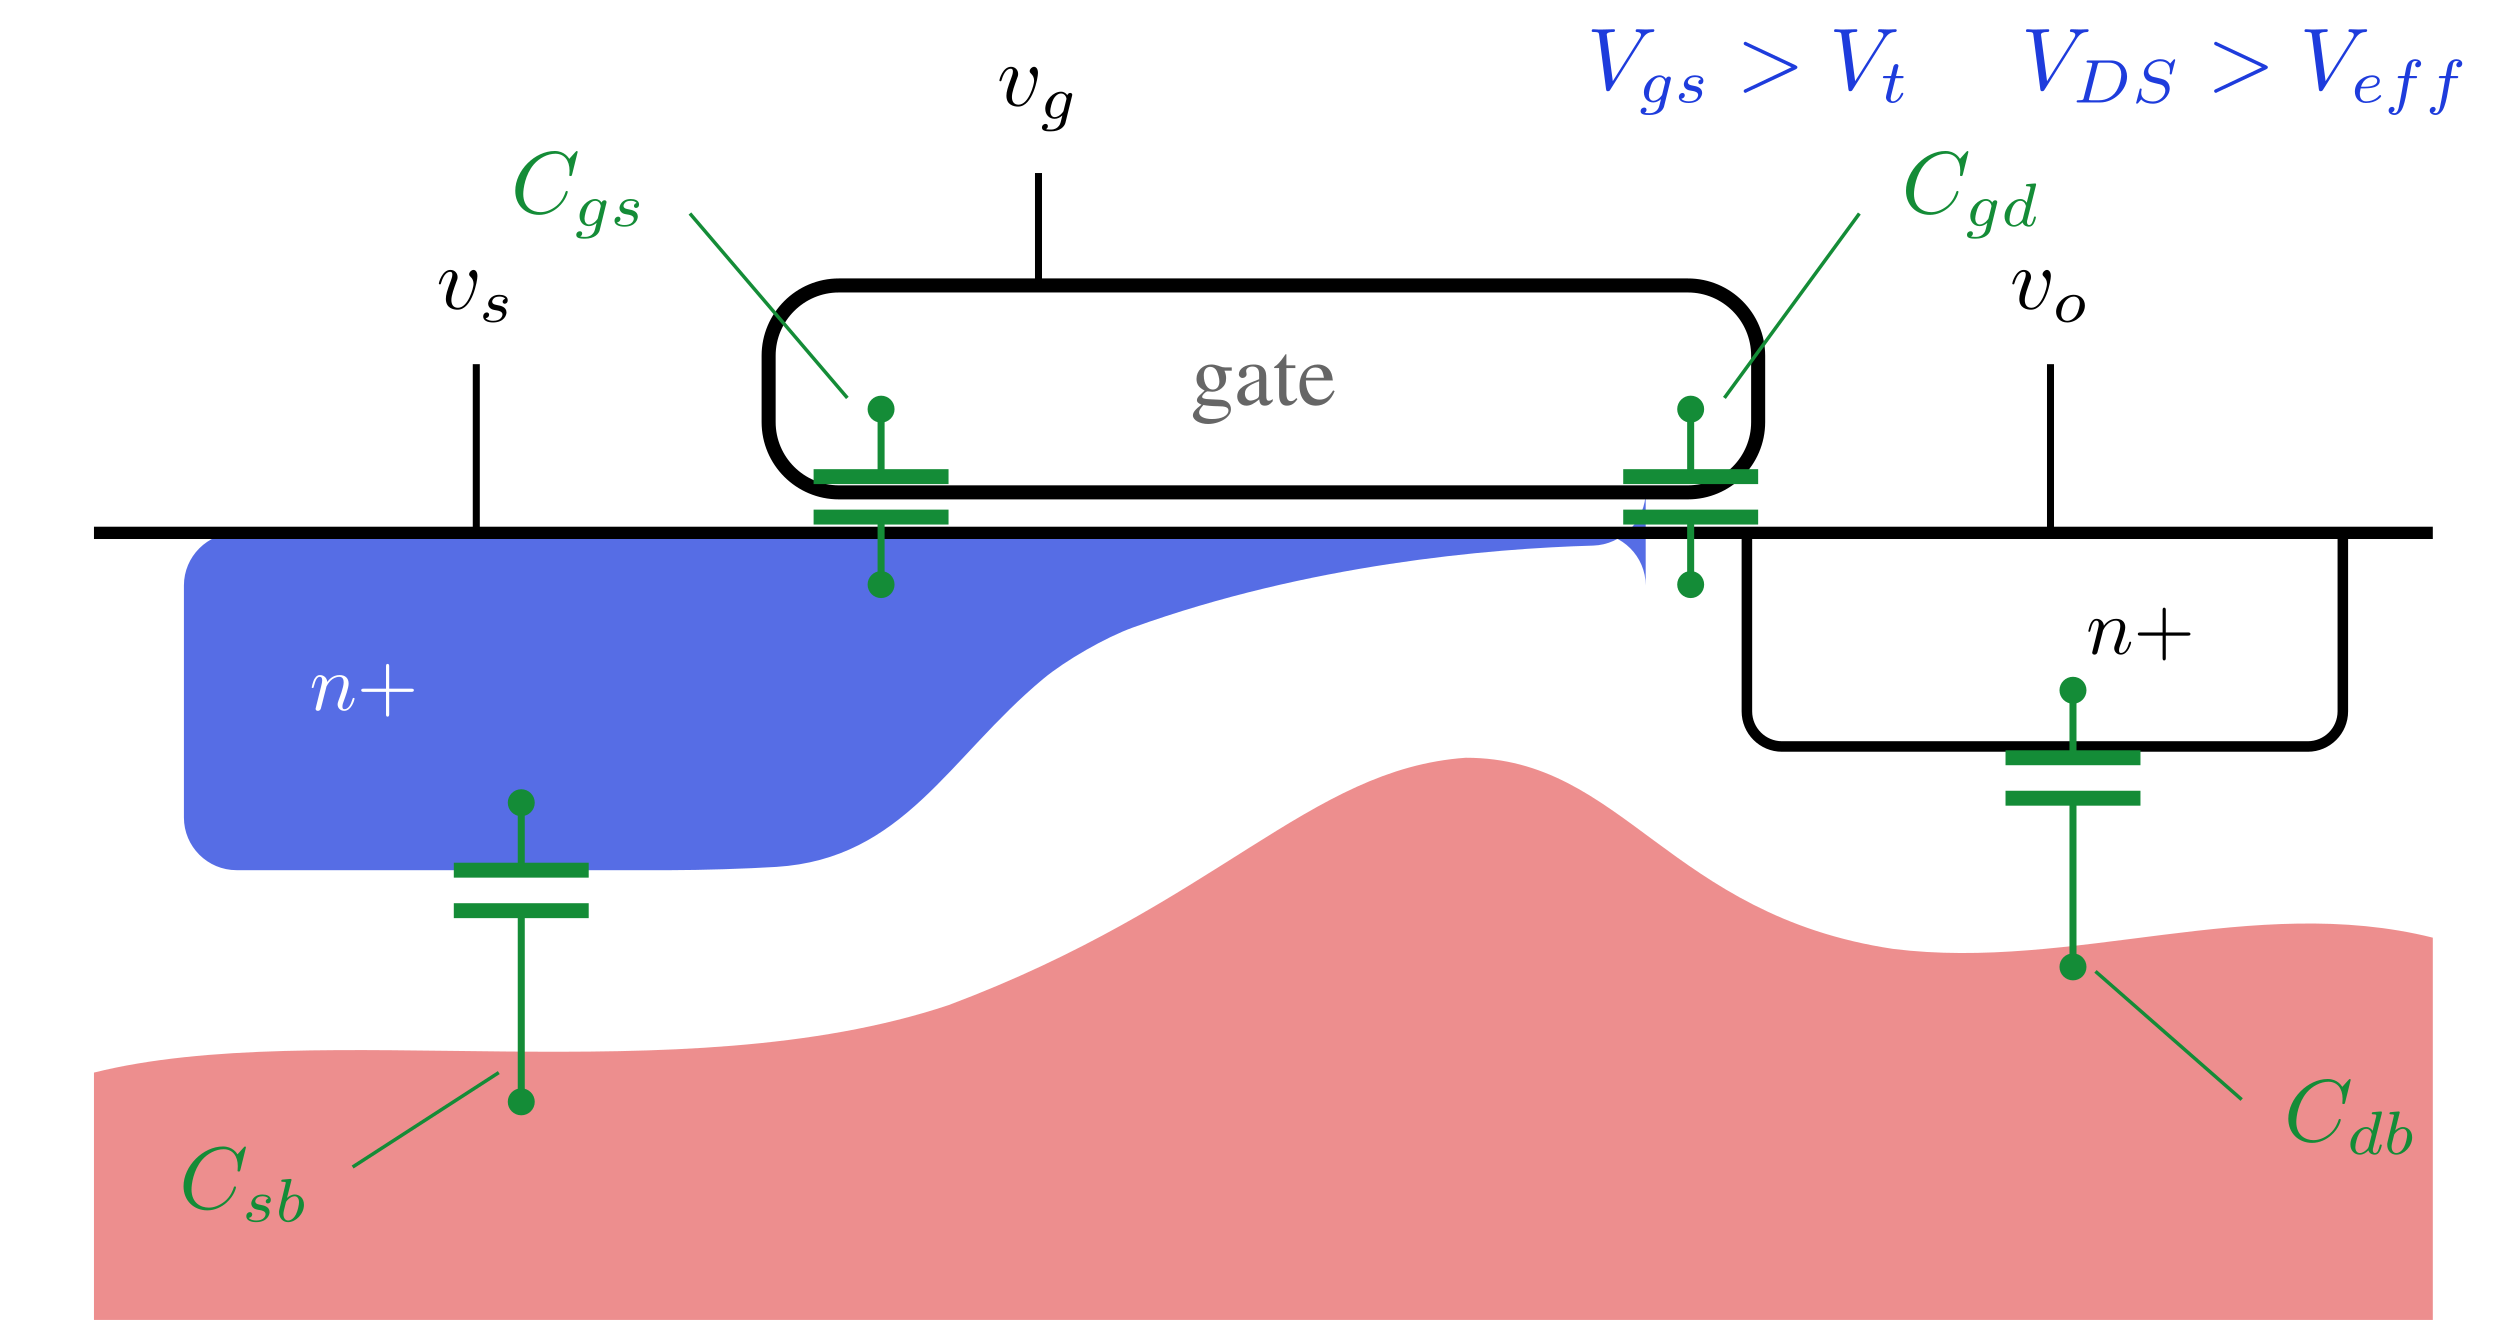
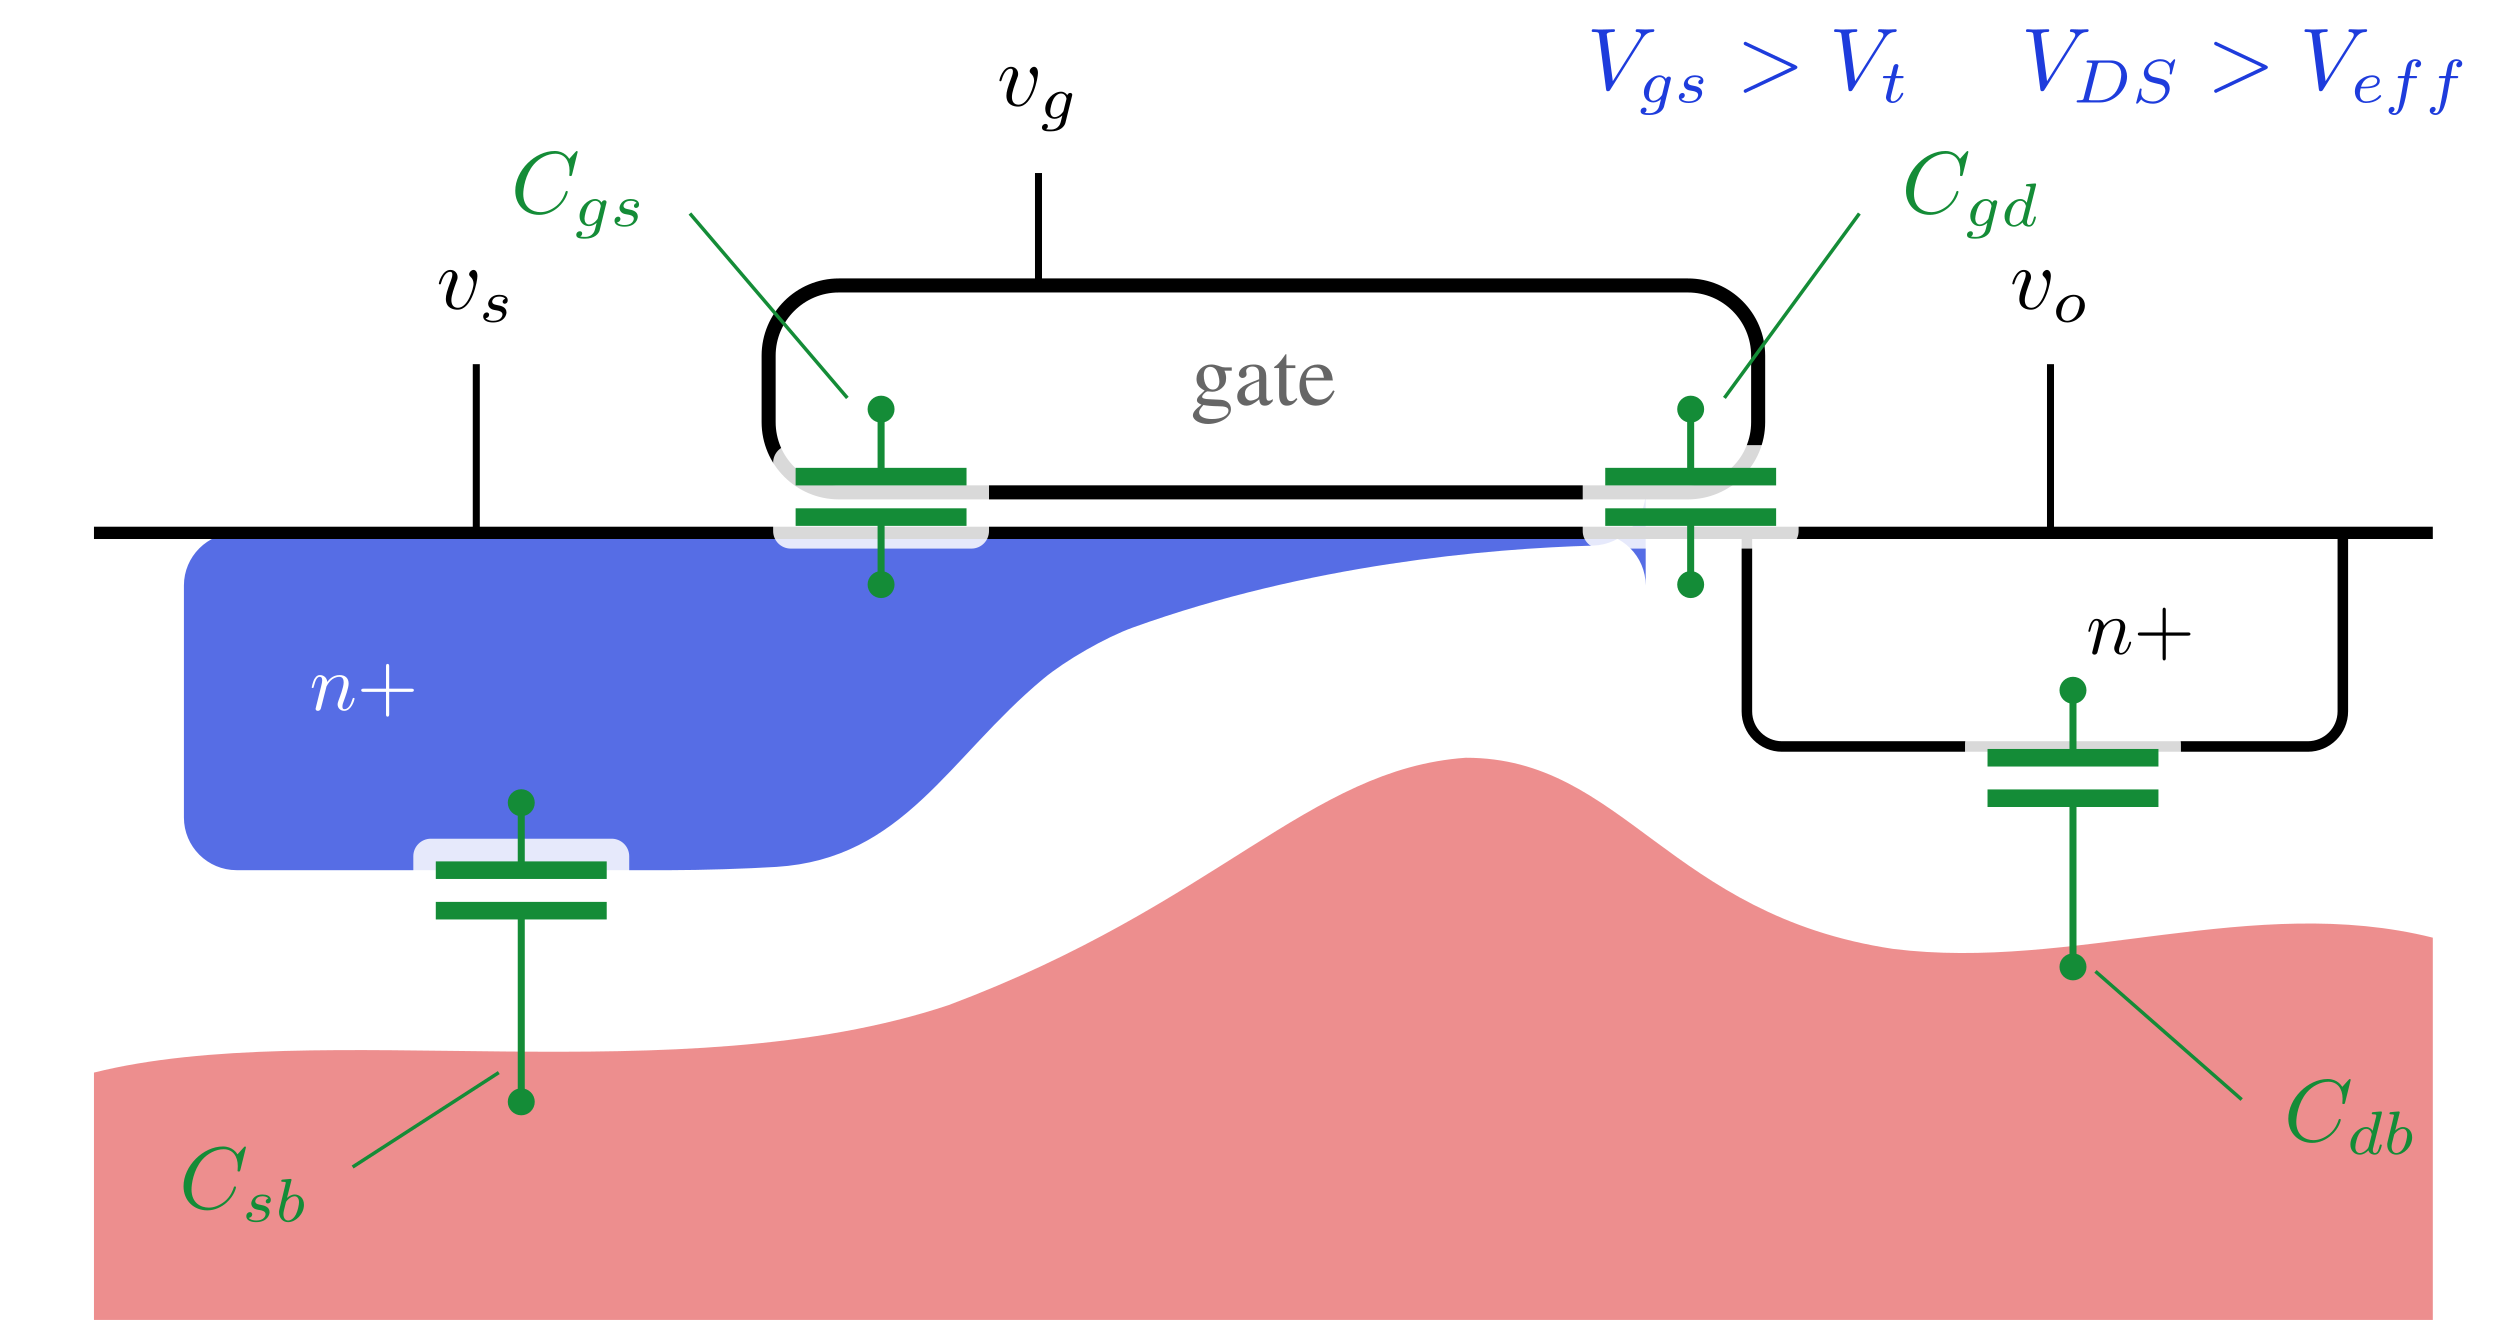
<svg xmlns="http://www.w3.org/2000/svg" xmlns:xlink="http://www.w3.org/1999/xlink" width="283.606pt" height="149.739pt" viewBox="0 0 283.606 149.739">
  <defs>
    <g>
      <g id="glyph-0-0">
        <path d="M 0.797 -0.531 C 0.766 -0.391 0.703 -0.188 0.703 -0.141 C 0.703 0.016 0.828 0.094 0.969 0.094 C 1.078 0.094 1.234 0.031 1.297 -0.156 C 1.312 -0.172 1.422 -0.594 1.469 -0.812 L 1.672 -1.625 C 1.719 -1.828 1.781 -2.016 1.828 -2.219 C 1.859 -2.375 1.922 -2.641 1.938 -2.672 C 2.078 -2.953 2.547 -3.766 3.406 -3.766 C 3.797 -3.766 3.891 -3.438 3.891 -3.141 C 3.891 -2.578 3.438 -1.438 3.297 -1.047 C 3.219 -0.844 3.203 -0.734 3.203 -0.641 C 3.203 -0.219 3.531 0.094 3.953 0.094 C 4.797 0.094 5.125 -1.203 5.125 -1.281 C 5.125 -1.375 5.047 -1.375 5.016 -1.375 C 4.922 -1.375 4.922 -1.344 4.875 -1.203 C 4.703 -0.594 4.406 -0.094 3.969 -0.094 C 3.812 -0.094 3.75 -0.188 3.75 -0.391 C 3.75 -0.625 3.828 -0.828 3.906 -1.031 C 4.078 -1.5 4.453 -2.5 4.453 -3 C 4.453 -3.609 4.078 -3.969 3.422 -3.969 C 2.625 -3.969 2.172 -3.391 2.031 -3.188 C 1.984 -3.688 1.609 -3.969 1.203 -3.969 C 0.797 -3.969 0.625 -3.609 0.531 -3.453 C 0.391 -3.141 0.266 -2.625 0.266 -2.578 C 0.266 -2.5 0.344 -2.5 0.375 -2.5 C 0.453 -2.5 0.469 -2.5 0.516 -2.703 C 0.672 -3.344 0.859 -3.766 1.172 -3.766 C 1.359 -3.766 1.453 -3.656 1.453 -3.359 C 1.453 -3.172 1.422 -3.062 1.312 -2.594 Z M 0.797 -0.531 " />
      </g>
      <g id="glyph-1-0">
        <path d="M 3.672 -2.062 L 6.172 -2.062 C 6.297 -2.062 6.469 -2.062 6.469 -2.25 C 6.469 -2.422 6.297 -2.422 6.172 -2.422 L 3.672 -2.422 L 3.672 -4.938 C 3.672 -5.062 3.672 -5.234 3.484 -5.234 C 3.312 -5.234 3.312 -5.062 3.312 -4.938 L 3.312 -2.422 L 0.797 -2.422 C 0.672 -2.422 0.5 -2.422 0.5 -2.25 C 0.5 -2.062 0.672 -2.062 0.797 -2.062 L 3.312 -2.062 L 3.312 0.453 C 3.312 0.578 3.312 0.75 3.484 0.75 C 3.672 0.75 3.672 0.578 3.672 0.453 Z M 3.672 -2.062 " />
      </g>
      <g id="glyph-2-0">
        <path d="M 4.688 -3.875 L 4.688 -4.25 L 3.922 -4.25 C 3.719 -4.25 3.562 -4.281 3.375 -4.359 L 3.156 -4.438 C 2.875 -4.531 2.609 -4.578 2.359 -4.578 C 1.422 -4.578 0.688 -3.875 0.688 -2.953 C 0.688 -2.328 0.953 -1.953 1.609 -1.625 C 1.422 -1.453 1.25 -1.281 1.188 -1.219 C 0.859 -0.938 0.734 -0.734 0.734 -0.531 C 0.734 -0.328 0.844 -0.203 1.25 -0.016 C 0.547 0.516 0.281 0.844 0.281 1.203 C 0.281 1.734 1.062 2.172 2 2.172 C 2.75 2.172 3.531 1.906 4.047 1.5 C 4.422 1.188 4.594 0.875 4.594 0.484 C 4.594 -0.125 4.125 -0.547 3.391 -0.578 L 2.109 -0.641 C 1.578 -0.656 1.328 -0.75 1.328 -0.906 C 1.328 -1.109 1.656 -1.453 1.922 -1.531 C 2.016 -1.531 2.078 -1.516 2.109 -1.516 C 2.297 -1.5 2.438 -1.484 2.5 -1.484 C 2.859 -1.484 3.266 -1.641 3.562 -1.906 C 3.891 -2.188 4.047 -2.531 4.047 -3.031 C 4.047 -3.312 4 -3.547 3.859 -3.875 Z M 1.469 0.016 C 1.797 0.094 2.594 0.156 3.078 0.156 C 3.984 0.156 4.312 0.281 4.312 0.641 C 4.312 1.219 3.562 1.609 2.438 1.609 C 1.562 1.609 0.984 1.312 0.984 0.875 C 0.984 0.641 1.047 0.516 1.469 0.016 Z M 1.516 -3.375 C 1.516 -3.953 1.797 -4.312 2.25 -4.312 C 2.562 -4.312 2.828 -4.141 2.984 -3.844 C 3.156 -3.484 3.281 -3.031 3.281 -2.641 C 3.281 -2.078 2.984 -1.734 2.531 -1.734 C 1.938 -1.734 1.516 -2.375 1.516 -3.344 Z M 1.516 -3.375 " />
      </g>
      <g id="glyph-2-1">
        <path d="M 4.406 -0.656 C 4.234 -0.516 4.109 -0.469 3.969 -0.469 C 3.734 -0.469 3.672 -0.609 3.672 -1.047 L 3.672 -2.984 C 3.672 -3.516 3.625 -3.797 3.469 -4.031 C 3.25 -4.391 2.828 -4.578 2.234 -4.578 C 1.297 -4.578 0.562 -4.094 0.562 -3.469 C 0.562 -3.234 0.75 -3.047 0.984 -3.047 C 1.219 -3.047 1.438 -3.234 1.438 -3.453 C 1.438 -3.5 1.422 -3.547 1.422 -3.625 C 1.391 -3.703 1.391 -3.781 1.391 -3.859 C 1.391 -4.125 1.703 -4.344 2.109 -4.344 C 2.594 -4.344 2.859 -4.062 2.859 -3.516 L 2.859 -2.906 C 1.328 -2.297 1.156 -2.219 0.734 -1.828 C 0.516 -1.641 0.375 -1.297 0.375 -0.969 C 0.375 -0.344 0.812 0.094 1.422 0.094 C 1.859 0.094 2.266 -0.109 2.875 -0.625 C 2.922 -0.109 3.094 0.094 3.516 0.094 C 3.844 0.094 4.062 -0.016 4.406 -0.406 Z M 2.859 -1.219 C 2.859 -0.922 2.812 -0.828 2.609 -0.703 C 2.359 -0.562 2.078 -0.484 1.875 -0.484 C 1.531 -0.484 1.25 -0.812 1.25 -1.25 L 1.25 -1.281 C 1.25 -1.875 1.656 -2.234 2.859 -2.672 Z M 2.859 -1.219 " />
      </g>
      <g id="glyph-2-2">
        <path d="M 2.547 -4.484 L 1.531 -4.484 L 1.531 -5.641 C 1.531 -5.734 1.531 -5.766 1.469 -5.766 C 1.391 -5.688 1.328 -5.594 1.266 -5.5 C 0.891 -4.938 0.453 -4.469 0.297 -4.422 C 0.188 -4.359 0.125 -4.281 0.125 -4.234 C 0.125 -4.203 0.141 -4.188 0.172 -4.172 L 0.703 -4.172 L 0.703 -1.172 C 0.703 -0.328 1 0.094 1.578 0.094 C 2.078 0.094 2.453 -0.141 2.781 -0.656 L 2.656 -0.766 C 2.438 -0.516 2.266 -0.422 2.047 -0.422 C 1.688 -0.422 1.531 -0.688 1.531 -1.312 L 1.531 -4.172 L 2.547 -4.172 Z M 2.547 -4.484 " />
      </g>
      <g id="glyph-2-3">
        <path d="M 4.062 -1.641 C 3.594 -0.875 3.156 -0.594 2.516 -0.594 C 1.953 -0.594 1.531 -0.875 1.234 -1.453 C 1.062 -1.828 0.984 -2.156 0.969 -2.766 L 4.031 -2.766 C 3.953 -3.406 3.859 -3.703 3.609 -4.016 C 3.312 -4.375 2.844 -4.578 2.328 -4.578 C 1.828 -4.578 1.359 -4.406 0.984 -4.062 C 0.516 -3.656 0.25 -2.953 0.25 -2.141 C 0.25 -0.75 0.969 0.094 2.109 0.094 C 3.062 0.094 3.812 -0.484 4.234 -1.562 Z M 0.984 -3.078 C 1.094 -3.859 1.438 -4.234 2.047 -4.234 C 2.656 -4.234 2.891 -3.953 3.016 -3.078 Z M 0.984 -3.078 " />
      </g>
      <g id="glyph-3-0">
        <path d="M 4.672 -3.703 C 4.672 -4.25 4.406 -4.406 4.234 -4.406 C 3.984 -4.406 3.734 -4.141 3.734 -3.922 C 3.734 -3.797 3.781 -3.734 3.891 -3.625 C 4.109 -3.422 4.234 -3.172 4.234 -2.812 C 4.234 -2.391 3.625 -0.109 2.469 -0.109 C 1.953 -0.109 1.719 -0.453 1.719 -0.984 C 1.719 -1.531 2 -2.266 2.297 -3.094 C 2.375 -3.266 2.422 -3.406 2.422 -3.594 C 2.422 -4.031 2.109 -4.406 1.609 -4.406 C 0.672 -4.406 0.297 -2.953 0.297 -2.875 C 0.297 -2.766 0.391 -2.766 0.406 -2.766 C 0.516 -2.766 0.516 -2.797 0.562 -2.953 C 0.859 -3.953 1.281 -4.188 1.578 -4.188 C 1.656 -4.188 1.828 -4.188 1.828 -3.875 C 1.828 -3.625 1.719 -3.344 1.656 -3.172 C 1.219 -2.016 1.094 -1.562 1.094 -1.125 C 1.094 -0.047 1.969 0.109 2.422 0.109 C 4.094 0.109 4.672 -3.188 4.672 -3.703 Z M 4.672 -3.703 " />
      </g>
      <g id="glyph-3-1">
        <path d="M 6.266 -5.672 C 6.75 -6.453 7.172 -6.484 7.531 -6.5 C 7.656 -6.516 7.672 -6.672 7.672 -6.688 C 7.672 -6.766 7.609 -6.812 7.531 -6.812 C 7.281 -6.812 6.984 -6.781 6.719 -6.781 C 6.391 -6.781 6.047 -6.812 5.734 -6.812 C 5.672 -6.812 5.547 -6.812 5.547 -6.625 C 5.547 -6.516 5.625 -6.5 5.703 -6.5 C 5.969 -6.484 6.156 -6.375 6.156 -6.172 C 6.156 -6.016 6.016 -5.797 6.016 -5.797 L 2.953 -0.922 L 2.266 -6.203 C 2.266 -6.375 2.5 -6.5 2.953 -6.5 C 3.094 -6.5 3.203 -6.5 3.203 -6.703 C 3.203 -6.781 3.125 -6.812 3.078 -6.812 C 2.672 -6.812 2.25 -6.781 1.828 -6.781 C 1.656 -6.781 1.469 -6.781 1.281 -6.781 C 1.109 -6.781 0.922 -6.812 0.75 -6.812 C 0.672 -6.812 0.562 -6.812 0.562 -6.625 C 0.562 -6.5 0.641 -6.5 0.812 -6.5 C 1.359 -6.5 1.375 -6.406 1.406 -6.156 L 2.188 -0.016 C 2.219 0.188 2.266 0.219 2.391 0.219 C 2.547 0.219 2.594 0.172 2.672 0.047 Z M 6.266 -5.672 " />
      </g>
      <g id="glyph-3-2">
        <path d="M 6.734 -2.266 C 6.844 -2.328 6.922 -2.375 6.922 -2.5 C 6.922 -2.609 6.844 -2.656 6.734 -2.719 L 1.203 -5.312 C 1.078 -5.391 1.062 -5.391 1.031 -5.391 C 0.922 -5.391 0.828 -5.297 0.828 -5.188 C 0.828 -5.094 0.875 -5.031 1.016 -4.969 L 6.25 -2.5 L 1.016 -0.016 C 0.875 0.047 0.828 0.109 0.828 0.203 C 0.828 0.312 0.922 0.406 1.031 0.406 C 1.062 0.406 1.078 0.406 1.203 0.328 Z M 6.734 -2.266 " />
      </g>
      <g id="glyph-3-3">
        <path d="M 7.578 -6.922 C 7.578 -6.953 7.562 -7.031 7.469 -7.031 C 7.438 -7.031 7.422 -7.016 7.312 -6.906 L 6.625 -6.141 C 6.531 -6.281 6.078 -7.031 4.969 -7.031 C 2.734 -7.031 0.5 -4.828 0.5 -2.516 C 0.5 -0.875 1.672 0.219 3.203 0.219 C 4.062 0.219 4.828 -0.172 5.359 -0.641 C 6.281 -1.453 6.453 -2.359 6.453 -2.391 C 6.453 -2.5 6.344 -2.5 6.328 -2.5 C 6.266 -2.5 6.219 -2.469 6.203 -2.391 C 6.109 -2.109 5.875 -1.391 5.188 -0.812 C 4.5 -0.266 3.875 -0.094 3.359 -0.094 C 2.469 -0.094 1.406 -0.609 1.406 -2.156 C 1.406 -2.734 1.609 -4.344 2.609 -5.516 C 3.219 -6.219 4.156 -6.719 5.047 -6.719 C 6.062 -6.719 6.656 -5.953 6.656 -4.797 C 6.656 -4.391 6.625 -4.391 6.625 -4.281 C 6.625 -4.188 6.734 -4.188 6.766 -4.188 C 6.891 -4.188 6.891 -4.203 6.953 -4.391 Z M 7.578 -6.922 " />
      </g>
      <g id="glyph-4-0">
        <path d="M 3 -2.625 C 2.828 -2.578 2.703 -2.438 2.703 -2.297 C 2.703 -2.125 2.844 -2.062 2.938 -2.062 C 3.016 -2.062 3.281 -2.109 3.281 -2.469 C 3.281 -2.922 2.781 -3.078 2.344 -3.078 C 1.266 -3.078 1.062 -2.266 1.062 -2.062 C 1.062 -1.797 1.219 -1.625 1.312 -1.547 C 1.484 -1.406 1.609 -1.375 2.094 -1.297 C 2.25 -1.266 2.688 -1.188 2.688 -0.844 C 2.688 -0.719 2.609 -0.453 2.328 -0.281 C 2.047 -0.125 1.703 -0.125 1.625 -0.125 C 1.344 -0.125 0.953 -0.188 0.781 -0.422 C 1.016 -0.453 1.172 -0.625 1.172 -0.812 C 1.172 -0.984 1.047 -1.078 0.906 -1.078 C 0.703 -1.078 0.5 -0.906 0.5 -0.609 C 0.5 -0.188 0.938 0.062 1.609 0.062 C 2.906 0.062 3.141 -0.812 3.141 -1.078 C 3.141 -1.719 2.438 -1.844 2.172 -1.891 C 2.109 -1.906 1.938 -1.938 1.891 -1.953 C 1.641 -2 1.516 -2.141 1.516 -2.297 C 1.516 -2.453 1.641 -2.641 1.797 -2.75 C 1.984 -2.859 2.219 -2.875 2.344 -2.875 C 2.484 -2.875 2.844 -2.859 3 -2.625 Z M 3 -2.625 " />
      </g>
      <g id="glyph-4-1">
        <path d="M 3.703 -2.578 C 3.734 -2.672 3.734 -2.703 3.734 -2.719 C 3.734 -2.875 3.609 -2.938 3.5 -2.938 C 3.344 -2.938 3.203 -2.812 3.172 -2.672 C 3.062 -2.859 2.828 -3.078 2.453 -3.078 C 1.594 -3.078 0.672 -2.141 0.672 -1.141 C 0.672 -0.422 1.156 0 1.734 0 C 2.062 0 2.359 -0.156 2.609 -0.375 L 2.453 0.25 C 2.375 0.547 2.328 0.734 2.062 0.969 C 1.75 1.219 1.453 1.219 1.281 1.219 C 0.969 1.219 0.875 1.203 0.75 1.172 C 0.922 1.094 0.969 0.922 0.969 0.828 C 0.969 0.656 0.844 0.578 0.703 0.578 C 0.5 0.578 0.297 0.734 0.297 1 C 0.297 1.422 0.906 1.422 1.297 1.422 C 2.391 1.422 2.844 0.859 2.953 0.469 Z M 2.75 -0.922 C 2.719 -0.828 2.719 -0.812 2.594 -0.672 C 2.359 -0.375 2.016 -0.188 1.75 -0.188 C 1.406 -0.188 1.234 -0.5 1.234 -0.859 C 1.234 -1.156 1.422 -1.938 1.609 -2.25 C 1.891 -2.734 2.219 -2.875 2.453 -2.875 C 2.953 -2.875 3.078 -2.359 3.078 -2.281 C 3.078 -2.266 3.078 -2.266 3.062 -2.188 Z M 2.75 -0.922 " />
      </g>
      <g id="glyph-4-2">
        <path d="M 3.703 -1.859 C 3.703 -2.625 3.125 -3.078 2.438 -3.078 C 1.406 -3.078 0.438 -2.109 0.438 -1.156 C 0.438 -0.453 0.938 0.062 1.703 0.062 C 2.703 0.062 3.703 -0.844 3.703 -1.859 Z M 1.703 -0.125 C 1.359 -0.125 1.016 -0.344 1.016 -0.906 C 1.016 -1.188 1.141 -1.875 1.422 -2.266 C 1.719 -2.703 2.125 -2.875 2.438 -2.875 C 2.812 -2.875 3.125 -2.625 3.125 -2.109 C 3.125 -1.938 3.047 -1.25 2.734 -0.766 C 2.469 -0.344 2.062 -0.125 1.703 -0.125 Z M 1.703 -0.125 " />
      </g>
      <g id="glyph-4-3">
        <path d="M 1.719 -2.75 L 2.422 -2.75 C 2.562 -2.75 2.641 -2.75 2.641 -2.906 C 2.641 -3 2.562 -3 2.438 -3 L 1.781 -3 L 2.031 -4.031 C 2.047 -4.062 2.062 -4.109 2.062 -4.125 C 2.062 -4.266 1.953 -4.359 1.812 -4.359 C 1.641 -4.359 1.547 -4.234 1.484 -4.062 C 1.438 -3.875 1.531 -4.219 1.219 -3 L 0.516 -3 C 0.391 -3 0.297 -3 0.297 -2.844 C 0.297 -2.75 0.375 -2.75 0.5 -2.75 L 1.156 -2.75 L 0.75 -1.109 C 0.703 -0.938 0.641 -0.688 0.641 -0.594 C 0.641 -0.188 1 0.062 1.391 0.062 C 2.172 0.062 2.609 -0.906 2.609 -1 C 2.609 -1.094 2.516 -1.094 2.5 -1.094 C 2.406 -1.094 2.406 -1.078 2.344 -0.953 C 2.156 -0.516 1.797 -0.125 1.422 -0.125 C 1.266 -0.125 1.172 -0.219 1.172 -0.469 C 1.172 -0.531 1.203 -0.688 1.219 -0.75 Z M 1.719 -2.75 " />
      </g>
      <g id="glyph-4-4">
        <path d="M 1.312 -0.547 C 1.266 -0.312 1.25 -0.25 0.703 -0.25 C 0.578 -0.25 0.5 -0.25 0.5 -0.094 C 0.5 0 0.578 0 0.703 0 L 3.188 0 C 4.734 0 6.219 -1.422 6.219 -2.938 C 6.219 -3.953 5.516 -4.766 4.391 -4.766 L 1.844 -4.766 C 1.703 -4.766 1.625 -4.766 1.625 -4.609 C 1.625 -4.516 1.703 -4.516 1.859 -4.516 C 1.969 -4.516 2 -4.516 2.125 -4.5 C 2.266 -4.484 2.266 -4.469 2.266 -4.391 C 2.266 -4.391 2.266 -4.344 2.25 -4.25 Z M 2.875 -4.266 C 2.938 -4.484 2.938 -4.516 3.234 -4.516 L 4.125 -4.516 C 4.906 -4.516 5.562 -4.125 5.562 -3.172 C 5.562 -3.016 5.484 -1.812 4.797 -1.016 C 4.516 -0.703 3.922 -0.25 3.062 -0.25 L 2.125 -0.25 C 1.906 -0.25 1.891 -0.266 1.891 -0.328 C 1.891 -0.328 1.891 -0.359 1.922 -0.469 Z M 2.875 -4.266 " />
      </g>
      <g id="glyph-4-5">
        <path d="M 4.953 -4.812 C 4.953 -4.844 4.922 -4.906 4.859 -4.906 C 4.812 -4.906 4.812 -4.891 4.719 -4.797 L 4.375 -4.406 C 4.109 -4.781 3.672 -4.906 3.25 -4.906 C 2.266 -4.906 1.391 -4.109 1.391 -3.297 C 1.391 -3.203 1.422 -2.922 1.625 -2.656 C 1.859 -2.391 2.125 -2.328 2.594 -2.203 C 2.734 -2.172 3.078 -2.094 3.188 -2.062 C 3.406 -2.016 3.828 -1.859 3.828 -1.344 C 3.828 -0.781 3.234 -0.109 2.453 -0.109 C 1.828 -0.109 1.094 -0.328 1.094 -1.094 C 1.094 -1.172 1.109 -1.328 1.141 -1.453 C 1.141 -1.484 1.141 -1.484 1.141 -1.484 C 1.141 -1.578 1.062 -1.578 1.031 -1.578 C 0.938 -1.578 0.922 -1.562 0.906 -1.438 L 0.547 -0.047 C 0.531 -0.016 0.516 0.016 0.516 0.062 C 0.516 0.094 0.547 0.141 0.625 0.141 C 0.656 0.141 0.672 0.125 0.766 0.047 C 0.844 -0.047 1.016 -0.266 1.094 -0.344 C 1.469 0.062 2 0.141 2.422 0.141 C 3.484 0.141 4.328 -0.766 4.328 -1.594 C 4.328 -1.891 4.203 -2.172 4.047 -2.328 C 3.812 -2.578 3.703 -2.609 2.797 -2.828 C 2.656 -2.859 2.422 -2.906 2.359 -2.938 C 2.188 -3 1.891 -3.172 1.891 -3.562 C 1.891 -4.125 2.516 -4.672 3.234 -4.672 C 4 -4.672 4.359 -4.25 4.359 -3.594 C 4.359 -3.5 4.328 -3.344 4.328 -3.281 C 4.328 -3.172 4.406 -3.172 4.453 -3.172 C 4.547 -3.172 4.562 -3.219 4.578 -3.328 Z M 4.953 -4.812 " />
      </g>
      <g id="glyph-4-6">
        <path d="M 1.562 -1.594 C 1.75 -1.594 2.312 -1.609 2.688 -1.734 C 3.203 -1.922 3.297 -2.25 3.297 -2.453 C 3.297 -2.844 2.906 -3.078 2.438 -3.078 C 1.594 -3.078 0.469 -2.438 0.469 -1.234 C 0.469 -0.531 0.906 0.062 1.719 0.062 C 2.906 0.062 3.453 -0.625 3.453 -0.719 C 3.453 -0.766 3.391 -0.844 3.328 -0.844 C 3.297 -0.844 3.281 -0.828 3.219 -0.766 C 2.672 -0.125 1.859 -0.125 1.734 -0.125 C 1.312 -0.125 1.031 -0.406 1.031 -0.969 C 1.031 -1.062 1.031 -1.203 1.125 -1.594 Z M 1.172 -1.781 C 1.469 -2.797 2.234 -2.875 2.438 -2.875 C 2.734 -2.875 3 -2.719 3 -2.453 C 3 -1.781 1.812 -1.781 1.516 -1.781 Z M 1.172 -1.781 " />
      </g>
      <g id="glyph-4-7">
        <path d="M 2.844 -2.75 L 3.516 -2.75 C 3.656 -2.75 3.75 -2.75 3.75 -2.906 C 3.75 -3 3.656 -3 3.531 -3 L 2.891 -3 C 3.047 -3.891 3.094 -4.203 3.156 -4.406 C 3.188 -4.562 3.344 -4.703 3.516 -4.703 C 3.516 -4.703 3.703 -4.703 3.844 -4.625 C 3.547 -4.531 3.531 -4.281 3.531 -4.25 C 3.531 -4.094 3.656 -3.984 3.812 -3.984 C 4 -3.984 4.203 -4.141 4.203 -4.406 C 4.203 -4.734 3.875 -4.906 3.516 -4.906 C 3.203 -4.906 2.859 -4.734 2.672 -4.391 C 2.531 -4.125 2.484 -3.812 2.328 -3 L 1.781 -3 C 1.641 -3 1.547 -3 1.547 -2.844 C 1.547 -2.75 1.641 -2.75 1.766 -2.75 L 2.281 -2.75 C 2.281 -2.703 1.844 -0.203 1.672 0.547 C 1.641 0.703 1.516 1.219 1.188 1.219 C 1.172 1.219 1.016 1.219 0.875 1.141 C 1.156 1.047 1.188 0.797 1.188 0.766 C 1.188 0.609 1.062 0.5 0.906 0.5 C 0.719 0.5 0.516 0.656 0.516 0.922 C 0.516 1.234 0.844 1.422 1.188 1.422 C 1.625 1.422 1.938 0.969 2.016 0.812 C 2.266 0.344 2.438 -0.516 2.453 -0.594 Z M 2.844 -2.75 " />
      </g>
      <g id="glyph-4-8">
        <path d="M 3.984 -4.625 C 3.984 -4.641 4 -4.734 4 -4.734 C 4 -4.781 3.984 -4.844 3.891 -4.844 C 3.75 -4.844 3.172 -4.781 3 -4.766 C 2.953 -4.766 2.844 -4.75 2.844 -4.609 C 2.844 -4.516 2.953 -4.516 3.031 -4.516 C 3.359 -4.516 3.359 -4.453 3.359 -4.406 C 3.359 -4.359 3.359 -4.312 3.344 -4.25 L 2.938 -2.656 C 2.797 -2.891 2.562 -3.078 2.219 -3.078 C 1.328 -3.078 0.422 -2.094 0.422 -1.094 C 0.422 -0.406 0.875 0.062 1.484 0.062 C 1.859 0.062 2.188 -0.141 2.469 -0.422 C 2.594 0 3 0.062 3.188 0.062 C 3.438 0.062 3.609 -0.078 3.734 -0.297 C 3.891 -0.578 3.984 -0.969 3.984 -1 C 3.984 -1.094 3.891 -1.094 3.875 -1.094 C 3.766 -1.094 3.766 -1.062 3.719 -0.875 C 3.625 -0.531 3.5 -0.125 3.203 -0.125 C 3.031 -0.125 2.969 -0.281 2.969 -0.469 C 2.969 -0.594 2.984 -0.656 3.016 -0.75 Z M 2.5 -0.875 C 2.453 -0.672 2.297 -0.531 2.141 -0.406 C 2.078 -0.344 1.797 -0.125 1.5 -0.125 C 1.234 -0.125 0.984 -0.312 0.984 -0.797 C 0.984 -1.172 1.188 -1.938 1.359 -2.219 C 1.672 -2.781 2.031 -2.875 2.219 -2.875 C 2.703 -2.875 2.844 -2.344 2.844 -2.266 C 2.844 -2.25 2.828 -2.188 2.828 -2.172 Z M 2.5 -0.875 " />
      </g>
      <g id="glyph-4-9">
        <path d="M 1.844 -4.625 C 1.844 -4.641 1.875 -4.734 1.875 -4.734 C 1.875 -4.781 1.844 -4.844 1.75 -4.844 C 1.609 -4.844 1.031 -4.781 0.859 -4.766 C 0.812 -4.766 0.703 -4.75 0.703 -4.609 C 0.703 -4.516 0.812 -4.516 0.891 -4.516 C 1.219 -4.516 1.219 -4.453 1.219 -4.406 C 1.219 -4.359 1.156 -4.078 1.109 -3.922 L 0.953 -3.281 C 0.891 -3.031 0.516 -1.516 0.5 -1.422 C 0.453 -1.25 0.453 -1.156 0.453 -1.078 C 0.453 -0.375 0.906 0.062 1.484 0.062 C 2.359 0.062 3.281 -0.875 3.281 -1.906 C 3.281 -2.719 2.719 -3.078 2.234 -3.078 C 1.875 -3.078 1.562 -2.875 1.359 -2.688 Z M 1.484 -0.125 C 1.156 -0.125 0.953 -0.422 0.953 -0.844 C 0.953 -1.094 1.016 -1.328 1.219 -2.125 C 1.25 -2.25 1.25 -2.266 1.391 -2.422 C 1.656 -2.719 1.969 -2.875 2.219 -2.875 C 2.484 -2.875 2.719 -2.672 2.719 -2.203 C 2.719 -1.922 2.578 -1.203 2.359 -0.797 C 2.188 -0.453 1.844 -0.125 1.484 -0.125 Z M 1.484 -0.125 " />
      </g>
    </g>
    <clipPath id="clip-0">
      <path clip-rule="nonzero" d="M 10 85 L 276 85 L 276 149.738 L 10 149.738 Z M 10 85 " />
    </clipPath>
  </defs>
  <g clip-path="url(#clip-0)">
    <path fill-rule="nonzero" fill="rgb(93.137%, 55.881%, 55.881%)" fill-opacity="1" d="M 10.66 149.738 L 10.66 121.676 C 36.172 115.297 76.992 124.227 107.605 114.023 C 138.219 102.543 148.426 87.234 166.281 85.961 C 184.141 85.961 189.242 103.816 214.754 107.645 C 235.164 110.195 255.574 101.266 275.984 106.371 L 275.984 149.738 Z M 10.66 149.738 " />
  </g>
  <path fill-rule="nonzero" fill="rgb(33.823%, 42.647%, 89.708%)" fill-opacity="1" d="M 20.863 66.426 L 20.863 92.738 C 20.863 96.039 23.539 98.715 26.844 98.715 L 76.117 98.715 C 79.418 98.715 84.766 98.551 88.059 98.344 C 102.504 97.441 107.605 85.961 118.32 77.031 C 120.855 74.918 125.43 72.297 128.535 71.18 C 148.426 64.02 168.832 62.234 180.719 61.895 C 184.016 61.801 186.691 59.047 186.691 55.746 L 186.691 66.426 C 186.691 63.125 184.016 60.449 180.715 60.449 L 26.844 60.449 C 23.539 60.449 20.863 63.125 20.863 66.426 Z M 20.863 66.426 " />
  <path fill="none" stroke-width="1.196" stroke-linecap="butt" stroke-linejoin="miter" stroke="rgb(0%, 0%, 0%)" stroke-opacity="1" stroke-miterlimit="10" d="M 182.41 -0.001 L 182.41 -20.251 C 182.41 -22.45 184.195 -24.236 186.394 -24.236 L 246.031 -24.236 C 248.234 -24.236 250.015 -22.45 250.015 -20.251 L 250.015 -0.001 " transform="matrix(1, 0, 0, -1, 15.762, 60.448)" />
  <g fill="rgb(0%, 0%, 0%)" fill-opacity="1">
    <use xlink:href="#glyph-0-0" x="236.638" y="74.17" />
  </g>
  <g fill="rgb(0%, 0%, 0%)" fill-opacity="1">
    <use xlink:href="#glyph-1-0" x="242.02" y="74.17" />
  </g>
  <g fill="rgb(100%, 100%, 100%)" fill-opacity="1">
    <use xlink:href="#glyph-0-0" x="35.096" y="80.548" />
  </g>
  <g fill="rgb(100%, 100%, 100%)" fill-opacity="1">
    <use xlink:href="#glyph-1-0" x="40.478" y="80.548" />
  </g>
  <path fill="none" stroke-width="1.395" stroke-linecap="butt" stroke-linejoin="miter" stroke="rgb(0%, 0%, 0%)" stroke-opacity="1" stroke-miterlimit="10" d="M -5.102 -0.001 L 260.222 -0.001 " transform="matrix(1, 0, 0, -1, 15.762, 60.448)" />
  <path fill="none" stroke-width="1.594" stroke-linecap="butt" stroke-linejoin="miter" stroke="rgb(0%, 0%, 0%)" stroke-opacity="1" stroke-miterlimit="10" d="M 71.433 12.561 L 71.433 20.093 C 71.433 24.495 75.004 28.065 79.402 28.065 L 175.715 28.065 C 180.117 28.065 183.687 24.495 183.687 20.093 L 183.687 12.561 C 183.687 8.159 180.117 4.593 175.715 4.593 L 79.402 4.593 C 75.004 4.593 71.433 8.159 71.433 12.561 Z M 71.433 12.561 " transform="matrix(1, 0, 0, -1, 15.762, 60.448)" />
  <g fill="rgb(39.999%, 39.999%, 39.999%)" fill-opacity="1">
    <use xlink:href="#glyph-2-0" x="135.046" y="45.927" />
  </g>
  <g fill="rgb(39.999%, 39.999%, 39.999%)" fill-opacity="1">
    <use xlink:href="#glyph-2-1" x="139.977" y="45.927" />
    <use xlink:href="#glyph-2-2" x="144.401" y="45.927" />
    <use xlink:href="#glyph-2-3" x="147.17" y="45.927" />
  </g>
  <path fill="none" stroke-width="0.797" stroke-linecap="butt" stroke-linejoin="miter" stroke="rgb(0%, 0%, 0%)" stroke-opacity="1" stroke-miterlimit="10" d="M 38.269 -0.001 L 38.269 19.136 " transform="matrix(1, 0, 0, -1, 15.762, 60.448)" />
  <g fill="rgb(0%, 0%, 0%)" fill-opacity="1">
    <use xlink:href="#glyph-3-0" x="49.486" y="35.025" />
  </g>
  <g fill="rgb(0%, 0%, 0%)" fill-opacity="1">
    <use xlink:href="#glyph-4-0" x="54.315" y="36.519" />
  </g>
  <path fill="none" stroke-width="0.797" stroke-linecap="butt" stroke-linejoin="miter" stroke="rgb(0%, 0%, 0%)" stroke-opacity="1" stroke-miterlimit="10" d="M 102.047 28.065 L 102.047 40.819 " transform="matrix(1, 0, 0, -1, 15.762, 60.448)" />
  <g fill="rgb(0%, 0%, 0%)" fill-opacity="1">
    <use xlink:href="#glyph-3-0" x="113.077" y="11.984" />
  </g>
  <g fill="rgb(0%, 0%, 0%)" fill-opacity="1">
    <use xlink:href="#glyph-4-1" x="117.906" y="13.479" />
  </g>
  <path fill="none" stroke-width="0.797" stroke-linecap="butt" stroke-linejoin="miter" stroke="rgb(0%, 0%, 0%)" stroke-opacity="1" stroke-miterlimit="10" d="M 216.851 -0.001 L 216.851 19.136 " transform="matrix(1, 0, 0, -1, 15.762, 60.448)" />
  <g fill="rgb(0%, 0%, 0%)" fill-opacity="1">
    <use xlink:href="#glyph-3-0" x="227.981" y="35.025" />
  </g>
  <g fill="rgb(0%, 0%, 0%)" fill-opacity="1">
    <use xlink:href="#glyph-4-2" x="232.81" y="36.519" />
  </g>
  <g fill="rgb(11.765%, 23.528%, 86.275%)" fill-opacity="1">
    <use xlink:href="#glyph-3-1" x="180.005" y="10.128" />
  </g>
  <g fill="rgb(11.765%, 23.528%, 86.275%)" fill-opacity="1">
    <use xlink:href="#glyph-4-1" x="185.817" y="11.622" />
  </g>
  <g fill="rgb(11.765%, 23.528%, 86.275%)" fill-opacity="1">
    <use xlink:href="#glyph-4-0" x="189.955" y="11.622" />
  </g>
  <g fill="rgb(11.765%, 23.528%, 86.275%)" fill-opacity="1">
    <use xlink:href="#glyph-3-2" x="196.979" y="10.128" />
  </g>
  <g fill="rgb(11.765%, 23.528%, 86.275%)" fill-opacity="1">
    <use xlink:href="#glyph-3-1" x="207.498" y="10.128" />
  </g>
  <g fill="rgb(11.765%, 23.528%, 86.275%)" fill-opacity="1">
    <use xlink:href="#glyph-4-3" x="213.307" y="11.622" />
  </g>
  <g fill="rgb(11.765%, 23.528%, 86.275%)" fill-opacity="1">
    <use xlink:href="#glyph-3-1" x="229.268" y="10.128" />
  </g>
  <g fill="rgb(11.765%, 23.528%, 86.275%)" fill-opacity="1">
    <use xlink:href="#glyph-4-4" x="235.08" y="11.622" />
  </g>
  <g fill="rgb(11.765%, 23.528%, 86.275%)" fill-opacity="1">
    <use xlink:href="#glyph-4-5" x="241.81" y="11.622" />
  </g>
  <g fill="rgb(11.765%, 23.528%, 86.275%)" fill-opacity="1">
    <use xlink:href="#glyph-3-2" x="250.347" y="10.128" />
  </g>
  <g fill="rgb(11.765%, 23.528%, 86.275%)" fill-opacity="1">
    <use xlink:href="#glyph-3-1" x="260.866" y="10.128" />
  </g>
  <g fill="rgb(11.765%, 23.528%, 86.275%)" fill-opacity="1">
    <use xlink:href="#glyph-4-6" x="266.674" y="11.622" />
    <use xlink:href="#glyph-4-7" x="270.454" y="11.622" />
  </g>
  <g fill="rgb(11.765%, 23.528%, 86.275%)" fill-opacity="1">
    <use xlink:href="#glyph-4-7" x="275.12" y="11.622" />
  </g>
+   <path fill-rule="nonzero" fill="rgb(100%, 100%, 100%)" fill-opacity="0.85" d="M 87.707 52.492 L 87.707 60.242 C 87.707 61.34 88.598 62.234 89.699 62.234 L 110.203 62.234 C 111.305 62.234 112.195 61.34 112.195 60.242 L 112.195 52.492 C 112.195 51.391 111.305 50.5 110.203 50.5 L 89.699 50.5 C 88.598 50.5 87.707 51.391 87.707 52.492 Z M 87.707 52.492 " />
  <path fill="none" stroke-width="0.797" stroke-linecap="butt" stroke-linejoin="miter" stroke="rgb(7.841%, 54.903%, 21.57%)" stroke-opacity="1" stroke-miterlimit="10" d="M 84.191 14.03 L 84.191 6.378 " transform="matrix(1, 0, 0, -1, 15.762, 60.448)" />
-   <path fill="none" stroke-width="1.694" stroke-linecap="butt" stroke-linejoin="miter" stroke="rgb(7.841%, 54.903%, 21.57%)" stroke-opacity="1" stroke-miterlimit="10" d="M 76.535 6.378 L 91.843 6.378 " transform="matrix(1, 0, 0, -1, 15.762, 60.448)" />
-   <path fill="none" stroke-width="1.694" stroke-linecap="butt" stroke-linejoin="miter" stroke="rgb(7.841%, 54.903%, 21.57%)" stroke-opacity="1" stroke-miterlimit="10" d="M 76.535 1.788 L 91.843 1.788 " transform="matrix(1, 0, 0, -1, 15.762, 60.448)" />
+   <path fill="none" stroke-width="1.993" stroke-linecap="butt" stroke-linejoin="miter" stroke="rgb(7.841%, 54.903%, 21.57%)" stroke-opacity="1" stroke-miterlimit="10" d="M 74.496 6.378 L 93.883 6.378 " transform="matrix(1, 0, 0, -1, 15.762, 60.448)" />
+   <path fill="none" stroke-width="1.993" stroke-linecap="butt" stroke-linejoin="miter" stroke="rgb(7.841%, 54.903%, 21.57%)" stroke-opacity="1" stroke-miterlimit="10" d="M 74.496 1.788 L 93.883 1.788 " transform="matrix(1, 0, 0, -1, 15.762, 60.448)" />
  <path fill="none" stroke-width="0.797" stroke-linecap="butt" stroke-linejoin="miter" stroke="rgb(7.841%, 54.903%, 21.57%)" stroke-opacity="1" stroke-miterlimit="10" d="M 84.191 1.788 L 84.191 -5.868 " transform="matrix(1, 0, 0, -1, 15.762, 60.448)" />
  <path fill-rule="nonzero" fill="rgb(7.841%, 54.903%, 21.57%)" fill-opacity="1" d="M 101.48 46.418 C 101.48 45.57 100.797 44.887 99.953 44.887 C 99.105 44.887 98.422 45.57 98.422 46.418 C 98.422 47.262 99.105 47.945 99.953 47.945 C 100.797 47.945 101.48 47.262 101.48 46.418 Z M 101.48 46.418 " />
  <path fill-rule="nonzero" fill="rgb(7.841%, 54.903%, 21.57%)" fill-opacity="1" d="M 101.48 66.316 C 101.48 65.469 100.797 64.785 99.953 64.785 C 99.105 64.785 98.422 65.469 98.422 66.316 C 98.422 67.16 99.105 67.848 99.953 67.848 C 100.797 67.848 101.48 67.16 101.48 66.316 Z M 101.48 66.316 " />
  <g fill="rgb(7.841%, 54.903%, 21.57%)" fill-opacity="1">
    <use xlink:href="#glyph-3-3" x="57.954" y="24.16" />
  </g>
  <g fill="rgb(7.841%, 54.903%, 21.57%)" fill-opacity="1">
    <use xlink:href="#glyph-4-1" x="65.075" y="25.654" />
  </g>
  <g fill="rgb(7.841%, 54.903%, 21.57%)" fill-opacity="1">
    <use xlink:href="#glyph-4-0" x="69.213" y="25.654" />
  </g>
  <path fill="none" stroke-width="0.399" stroke-linecap="butt" stroke-linejoin="miter" stroke="rgb(7.841%, 54.903%, 21.57%)" stroke-opacity="1" stroke-miterlimit="10" d="M 62.504 36.225 L 80.363 15.307 " transform="matrix(1, 0, 0, -1, 15.762, 60.448)" />
+   <path fill-rule="nonzero" fill="rgb(100%, 100%, 100%)" fill-opacity="0.85" d="M 179.547 52.492 L 179.547 60.242 C 179.547 61.34 180.441 62.234 181.543 62.234 L 202.047 62.234 C 203.148 62.234 204.039 61.34 204.039 60.242 L 204.039 52.492 C 204.039 51.391 203.148 50.5 202.047 50.5 L 181.543 50.5 C 180.441 50.5 179.547 51.391 179.547 52.492 Z M 179.547 52.492 " />
  <path fill="none" stroke-width="0.797" stroke-linecap="butt" stroke-linejoin="miter" stroke="rgb(7.841%, 54.903%, 21.57%)" stroke-opacity="1" stroke-miterlimit="10" d="M 176.031 14.03 L 176.031 6.378 " transform="matrix(1, 0, 0, -1, 15.762, 60.448)" />
-   <path fill="none" stroke-width="1.694" stroke-linecap="butt" stroke-linejoin="miter" stroke="rgb(7.841%, 54.903%, 21.57%)" stroke-opacity="1" stroke-miterlimit="10" d="M 168.379 6.378 L 183.687 6.378 " transform="matrix(1, 0, 0, -1, 15.762, 60.448)" />
-   <path fill="none" stroke-width="1.694" stroke-linecap="butt" stroke-linejoin="miter" stroke="rgb(7.841%, 54.903%, 21.57%)" stroke-opacity="1" stroke-miterlimit="10" d="M 168.379 1.788 L 183.687 1.788 " transform="matrix(1, 0, 0, -1, 15.762, 60.448)" />
+   <path fill="none" stroke-width="1.993" stroke-linecap="butt" stroke-linejoin="miter" stroke="rgb(7.841%, 54.903%, 21.57%)" stroke-opacity="1" stroke-miterlimit="10" d="M 166.34 6.378 L 185.726 6.378 " transform="matrix(1, 0, 0, -1, 15.762, 60.448)" />
+   <path fill="none" stroke-width="1.993" stroke-linecap="butt" stroke-linejoin="miter" stroke="rgb(7.841%, 54.903%, 21.57%)" stroke-opacity="1" stroke-miterlimit="10" d="M 166.34 1.788 L 185.726 1.788 " transform="matrix(1, 0, 0, -1, 15.762, 60.448)" />
  <path fill="none" stroke-width="0.797" stroke-linecap="butt" stroke-linejoin="miter" stroke="rgb(7.841%, 54.903%, 21.57%)" stroke-opacity="1" stroke-miterlimit="10" d="M 176.031 1.788 L 176.031 -5.868 " transform="matrix(1, 0, 0, -1, 15.762, 60.448)" />
  <path fill-rule="nonzero" fill="rgb(7.841%, 54.903%, 21.57%)" fill-opacity="1" d="M 193.324 46.418 C 193.324 45.57 192.641 44.887 191.793 44.887 C 190.949 44.887 190.266 45.57 190.266 46.418 C 190.266 47.262 190.949 47.945 191.793 47.945 C 192.641 47.945 193.324 47.262 193.324 46.418 Z M 193.324 46.418 " />
  <path fill-rule="nonzero" fill="rgb(7.841%, 54.903%, 21.57%)" fill-opacity="1" d="M 193.324 66.316 C 193.324 65.469 192.641 64.785 191.793 64.785 C 190.949 64.785 190.266 65.469 190.266 66.316 C 190.266 67.16 190.949 67.848 191.793 67.848 C 192.641 67.848 193.324 67.16 193.324 66.316 Z M 193.324 66.316 " />
  <g fill="rgb(7.841%, 54.903%, 21.57%)" fill-opacity="1">
    <use xlink:href="#glyph-3-3" x="215.721" y="24.16" />
  </g>
  <g fill="rgb(7.841%, 54.903%, 21.57%)" fill-opacity="1">
    <use xlink:href="#glyph-4-1" x="222.842" y="25.654" />
  </g>
  <g fill="rgb(7.841%, 54.903%, 21.57%)" fill-opacity="1">
    <use xlink:href="#glyph-4-8" x="226.98" y="25.654" />
  </g>
  <path fill="none" stroke-width="0.399" stroke-linecap="butt" stroke-linejoin="miter" stroke="rgb(7.841%, 54.903%, 21.57%)" stroke-opacity="1" stroke-miterlimit="10" d="M 195.168 36.225 L 179.859 15.307 " transform="matrix(1, 0, 0, -1, 15.762, 60.448)" />
+   <path fill-rule="nonzero" fill="rgb(100%, 100%, 100%)" fill-opacity="0.85" d="M 46.887 97.137 L 46.887 104.887 C 46.887 105.988 47.777 106.879 48.879 106.879 L 69.387 106.879 C 70.484 106.879 71.379 105.988 71.379 104.887 L 71.379 97.137 C 71.379 96.035 70.484 95.145 69.387 95.145 L 48.879 95.145 C 47.777 95.145 46.887 96.035 46.887 97.137 Z M 46.887 97.137 " />
  <path fill="none" stroke-width="0.797" stroke-linecap="butt" stroke-linejoin="miter" stroke="rgb(7.841%, 54.903%, 21.57%)" stroke-opacity="1" stroke-miterlimit="10" d="M 43.371 -30.614 L 43.371 -38.267 " transform="matrix(1, 0, 0, -1, 15.762, 60.448)" />
-   <path fill="none" stroke-width="1.694" stroke-linecap="butt" stroke-linejoin="miter" stroke="rgb(7.841%, 54.903%, 21.57%)" stroke-opacity="1" stroke-miterlimit="10" d="M 35.718 -38.267 L 51.023 -38.267 " transform="matrix(1, 0, 0, -1, 15.762, 60.448)" />
-   <path fill="none" stroke-width="1.694" stroke-linecap="butt" stroke-linejoin="miter" stroke="rgb(7.841%, 54.903%, 21.57%)" stroke-opacity="1" stroke-miterlimit="10" d="M 35.718 -42.861 L 51.023 -42.861 " transform="matrix(1, 0, 0, -1, 15.762, 60.448)" />
+   <path fill="none" stroke-width="1.993" stroke-linecap="butt" stroke-linejoin="miter" stroke="rgb(7.841%, 54.903%, 21.57%)" stroke-opacity="1" stroke-miterlimit="10" d="M 33.675 -38.267 L 53.066 -38.267 " transform="matrix(1, 0, 0, -1, 15.762, 60.448)" />
+   <path fill="none" stroke-width="1.993" stroke-linecap="butt" stroke-linejoin="miter" stroke="rgb(7.841%, 54.903%, 21.57%)" stroke-opacity="1" stroke-miterlimit="10" d="M 33.675 -42.861 L 53.066 -42.861 " transform="matrix(1, 0, 0, -1, 15.762, 60.448)" />
  <path fill="none" stroke-width="0.797" stroke-linecap="butt" stroke-linejoin="miter" stroke="rgb(7.841%, 54.903%, 21.57%)" stroke-opacity="1" stroke-miterlimit="10" d="M 43.371 -42.861 L 43.371 -64.544 " transform="matrix(1, 0, 0, -1, 15.762, 60.448)" />
  <path fill-rule="nonzero" fill="rgb(7.841%, 54.903%, 21.57%)" fill-opacity="1" d="M 60.664 91.062 C 60.664 90.219 59.977 89.531 59.133 89.531 C 58.285 89.531 57.602 90.219 57.602 91.062 C 57.602 91.906 58.285 92.594 59.133 92.594 C 59.977 92.594 60.664 91.906 60.664 91.062 Z M 60.664 91.062 " />
  <path fill-rule="nonzero" fill="rgb(7.841%, 54.903%, 21.57%)" fill-opacity="1" d="M 60.664 124.992 C 60.664 124.148 59.977 123.461 59.133 123.461 C 58.285 123.461 57.602 124.148 57.602 124.992 C 57.602 125.84 58.285 126.523 59.133 126.523 C 59.977 126.523 60.664 125.84 60.664 124.992 Z M 60.664 124.992 " />
  <g fill="rgb(7.841%, 54.903%, 21.57%)" fill-opacity="1">
    <use xlink:href="#glyph-3-3" x="20.32" y="137.089" />
  </g>
  <g fill="rgb(7.841%, 54.903%, 21.57%)" fill-opacity="1">
    <use xlink:href="#glyph-4-0" x="27.441" y="138.583" />
    <use xlink:href="#glyph-4-9" x="31.201" y="138.583" />
  </g>
  <path fill="none" stroke-width="0.399" stroke-linecap="butt" stroke-linejoin="miter" stroke="rgb(7.841%, 54.903%, 21.57%)" stroke-opacity="1" stroke-miterlimit="10" d="M 24.238 -71.943 L 40.82 -61.228 " transform="matrix(1, 0, 0, -1, 15.762, 60.448)" />
+   <path fill-rule="nonzero" fill="rgb(100%, 100%, 100%)" fill-opacity="0.85" d="M 222.918 84.379 L 222.918 92.133 C 222.918 93.23 223.812 94.125 224.91 94.125 L 245.418 94.125 C 246.52 94.125 247.41 93.23 247.41 92.133 L 247.41 84.379 C 247.41 83.281 246.52 82.387 245.418 82.387 L 224.91 82.387 C 223.812 82.387 222.918 83.281 222.918 84.379 Z M 222.918 84.379 " />
  <path fill="none" stroke-width="0.797" stroke-linecap="butt" stroke-linejoin="miter" stroke="rgb(7.841%, 54.903%, 21.57%)" stroke-opacity="1" stroke-miterlimit="10" d="M 219.402 -17.857 L 219.402 -25.513 " transform="matrix(1, 0, 0, -1, 15.762, 60.448)" />
-   <path fill="none" stroke-width="1.694" stroke-linecap="butt" stroke-linejoin="miter" stroke="rgb(7.841%, 54.903%, 21.57%)" stroke-opacity="1" stroke-miterlimit="10" d="M 211.75 -25.513 L 227.058 -25.513 " transform="matrix(1, 0, 0, -1, 15.762, 60.448)" />
-   <path fill="none" stroke-width="1.694" stroke-linecap="butt" stroke-linejoin="miter" stroke="rgb(7.841%, 54.903%, 21.57%)" stroke-opacity="1" stroke-miterlimit="10" d="M 211.75 -30.103 L 227.058 -30.103 " transform="matrix(1, 0, 0, -1, 15.762, 60.448)" />
+   <path fill="none" stroke-width="1.993" stroke-linecap="butt" stroke-linejoin="miter" stroke="rgb(7.841%, 54.903%, 21.57%)" stroke-opacity="1" stroke-miterlimit="10" d="M 209.707 -25.513 L 229.097 -25.513 " transform="matrix(1, 0, 0, -1, 15.762, 60.448)" />
+   <path fill="none" stroke-width="1.993" stroke-linecap="butt" stroke-linejoin="miter" stroke="rgb(7.841%, 54.903%, 21.57%)" stroke-opacity="1" stroke-miterlimit="10" d="M 209.707 -30.103 L 229.097 -30.103 " transform="matrix(1, 0, 0, -1, 15.762, 60.448)" />
  <path fill="none" stroke-width="0.797" stroke-linecap="butt" stroke-linejoin="miter" stroke="rgb(7.841%, 54.903%, 21.57%)" stroke-opacity="1" stroke-miterlimit="10" d="M 219.402 -30.103 L 219.402 -49.239 " transform="matrix(1, 0, 0, -1, 15.762, 60.448)" />
  <path fill-rule="nonzero" fill="rgb(7.841%, 54.903%, 21.57%)" fill-opacity="1" d="M 236.695 78.305 C 236.695 77.461 236.012 76.777 235.164 76.777 C 234.32 76.777 233.633 77.461 233.633 78.305 C 233.633 79.152 234.32 79.836 235.164 79.836 C 236.012 79.836 236.695 79.152 236.695 78.305 Z M 236.695 78.305 " />
  <path fill-rule="nonzero" fill="rgb(7.841%, 54.903%, 21.57%)" fill-opacity="1" d="M 236.695 109.688 C 236.695 108.84 236.012 108.156 235.164 108.156 C 234.32 108.156 233.633 108.84 233.633 109.688 C 233.633 110.531 234.32 111.215 235.164 111.215 C 236.012 111.215 236.695 110.531 236.695 109.688 Z M 236.695 109.688 " />
  <g fill="rgb(7.841%, 54.903%, 21.57%)" fill-opacity="1">
    <use xlink:href="#glyph-3-3" x="259.091" y="129.435" />
  </g>
  <g fill="rgb(7.841%, 54.903%, 21.57%)" fill-opacity="1">
    <use xlink:href="#glyph-4-8" x="266.212" y="130.93" />
    <use xlink:href="#glyph-4-9" x="270.359" y="130.93" />
  </g>
  <path fill="none" stroke-width="0.399" stroke-linecap="butt" stroke-linejoin="miter" stroke="rgb(7.841%, 54.903%, 21.57%)" stroke-opacity="1" stroke-miterlimit="10" d="M 238.539 -64.29 L 221.953 -49.747 " transform="matrix(1, 0, 0, -1, 15.762, 60.448)" />
</svg>
